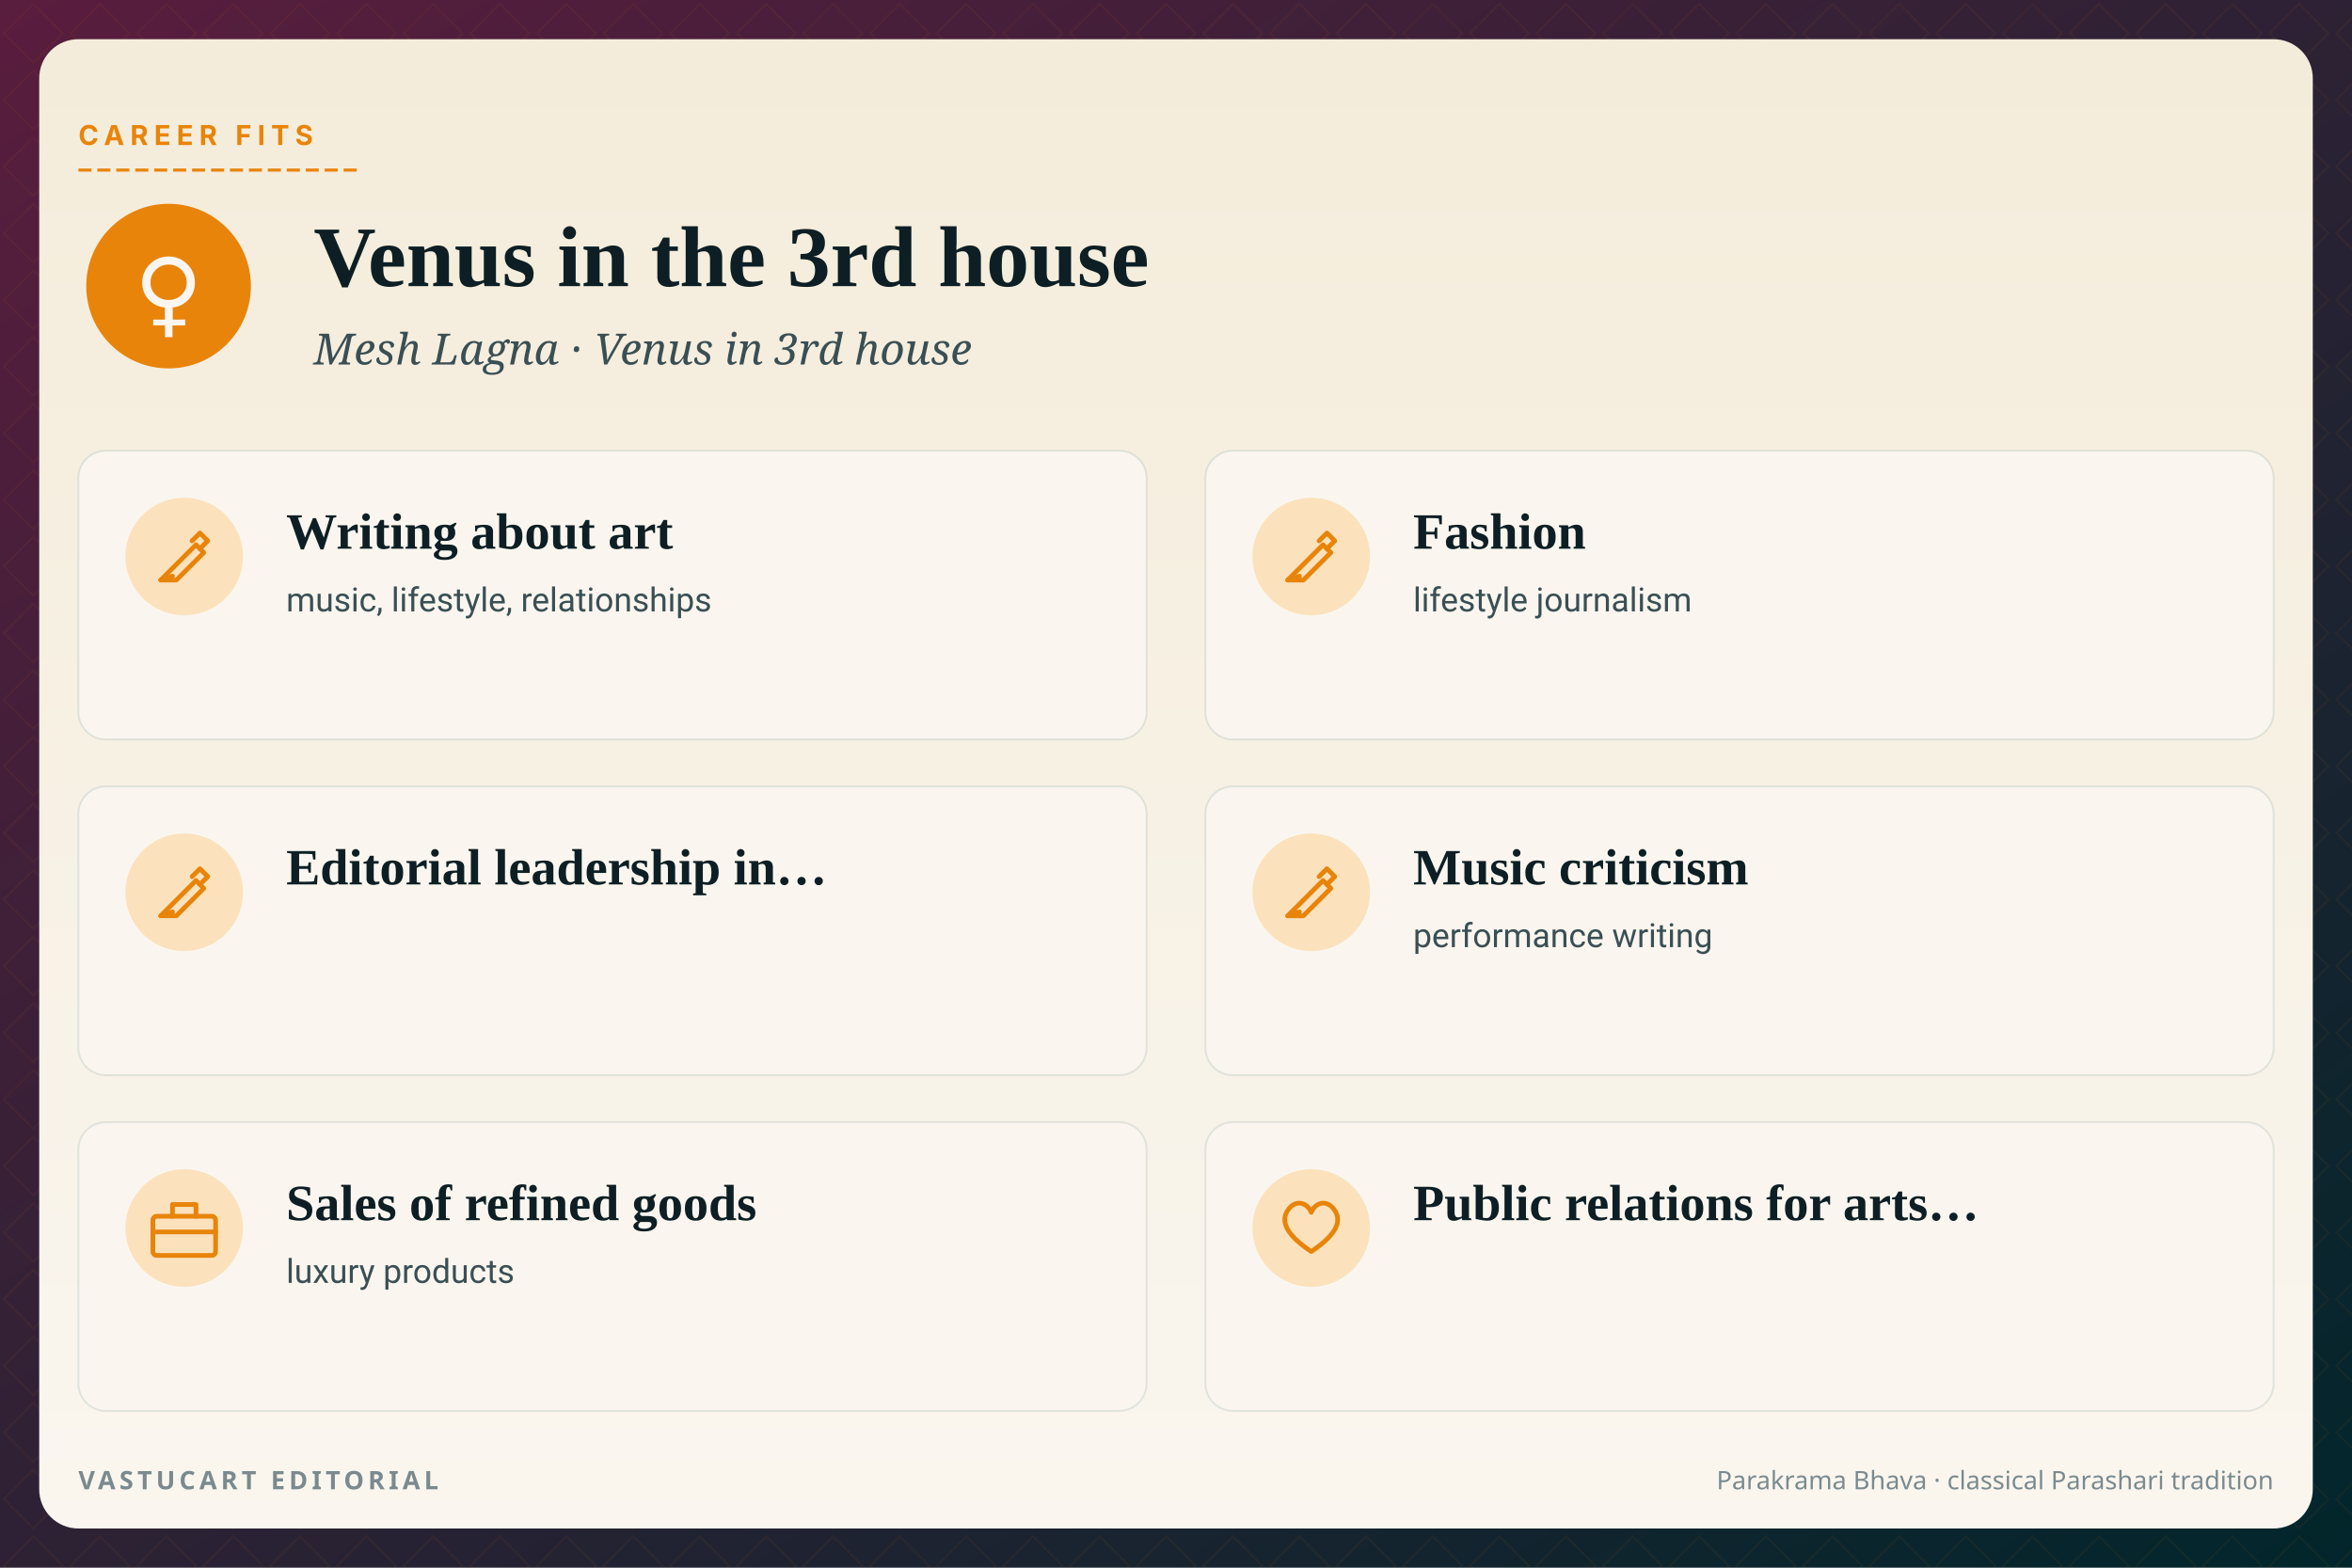
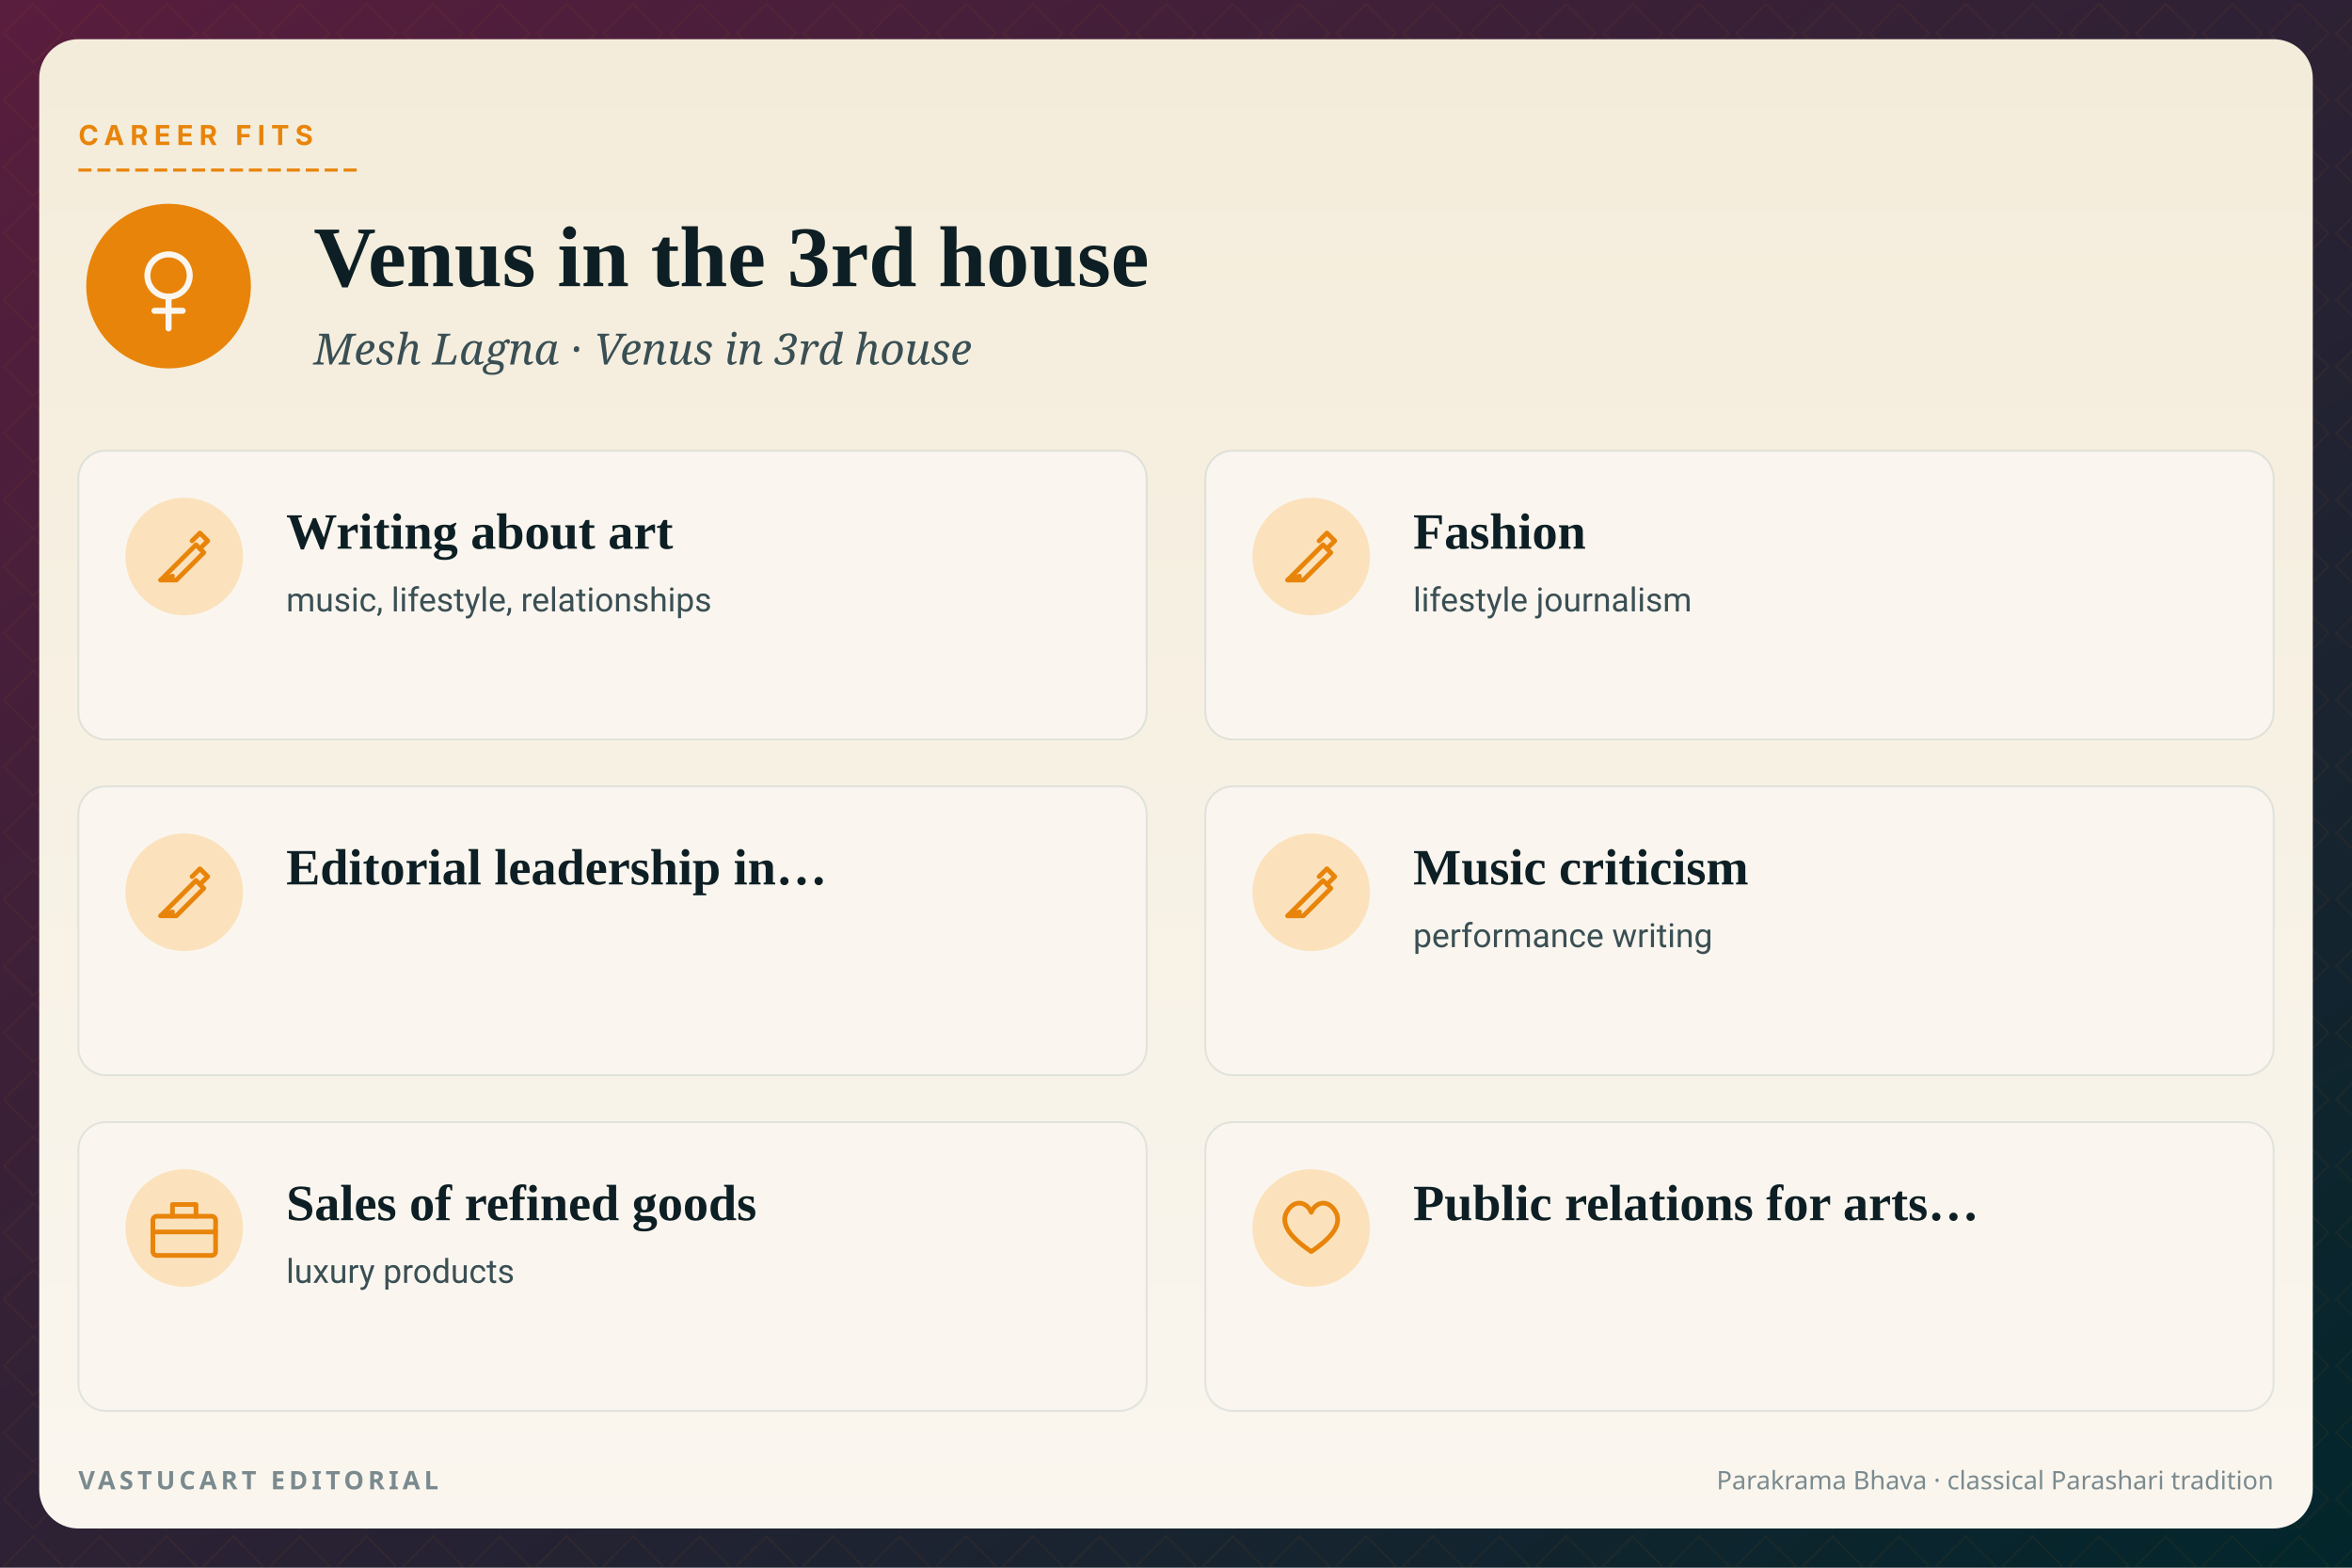
<svg xmlns="http://www.w3.org/2000/svg" viewBox="0 0 1200 800" role="img" aria-label="Venus in 3th house career fits for Mesh Lagna">
  <defs>
    <linearGradient id="bg" x1="0" y1="0" x2="1" y2="1">
      <stop offset="0%" stop-color="#5a1d3e" />
      <stop offset="100%" stop-color="#01262b" />
    </linearGradient>
    <linearGradient id="cardBg" x1="0" y1="0" x2="0" y2="1">
      <stop offset="0%" stop-color="#F4ECDA" />
      <stop offset="100%" stop-color="#faf6ef" />
    </linearGradient>
    <pattern id="diamondPattern" x="0" y="0" width="34" height="34" patternUnits="userSpaceOnUse">
      <path d="M17 2 L32 17 L17 32 L2 17 Z" fill="none" stroke="#e8840a" stroke-opacity="0.06" stroke-width="1" />
    </pattern>
  </defs>
  <rect x="0" y="0" width="1200" height="800" fill="url(#bg)" />
  <rect x="0" y="0" width="1200" height="800" fill="url(#diamondPattern)" />
  <rect x="20" y="20" width="1160" height="760" rx="20" fill="url(#cardBg)" />
  <g>
    <text x="40" y="74" font-family="system-ui, -apple-system, sans-serif" font-size="14" font-weight="700" letter-spacing="3" fill="#e8840a">CAREER FITS</text>
    <text x="40" y="86" font-family="system-ui, -apple-system, sans-serif" font-size="14" font-weight="700" letter-spacing="3" fill="#e8840a">_______________</text>
    <circle cx="86" cy="146" r="42" fill="#e8840a" />
-     <text x="86" y="166" text-anchor="middle" font-family="Georgia, serif" font-size="48" font-weight="700" fill="#faf6ef">♀</text>
+     <g transform="translate(86 146)">
+       <g transform="scale(0.9)">
+         <circle cx="0" cy="-6" r="12" stroke="#faf6ef" stroke-width="3.4" stroke-linecap="round" stroke-linejoin="round" fill="none" />
+         <line x1="0" y1="6" x2="0" y2="24" stroke="#faf6ef" stroke-width="3.4" stroke-linecap="round" stroke-linejoin="round" fill="none" />
+         <line x1="-8" y1="14" x2="8" y2="14" stroke="#faf6ef" stroke-width="3.4" stroke-linecap="round" stroke-linejoin="round" fill="none" />
+       </g>
+     </g>
    <text x="160" y="146" font-family="Georgia, 'Times New Roman', serif" font-size="44" font-weight="700" fill="#0d1f24">Venus in the 3rd house</text>
    <text x="160" y="186" font-family="Georgia, serif" font-style="italic" font-size="22" fill="#3a4f54">Mesh Lagna · Venus in 3rd house</text>
  </g>
  <g>
    <rect x="40" y="230" width="545" height="147.333" rx="14" fill="#faf6ef" stroke="rgba(1,63,71,0.10)" stroke-width="1" />
    <circle cx="94" cy="284" r="30" fill="#FBE2BD" />
    <g transform="translate(74 264)" color="#e8840a">
      <g fill="none" stroke="currentColor" stroke-width="2.4" stroke-linecap="round" stroke-linejoin="round">
        <path d="M8 32 L12 28 L26 14 L30 18 L16 32 Z" />
        <path d="M24 12 L28 8 L32 12 L28 16" />
        <path d="M8 32 L14 30" />
      </g>
    </g>
    <text x="146" y="280" font-family="Georgia, 'Times New Roman', serif" font-size="26" font-weight="700" fill="#0d1f24">Writing about art</text>
    <text x="146" y="312" font-family="system-ui, -apple-system, 'Segoe UI', Roboto, sans-serif" font-size="17" fill="#3a4f54">music, lifestyle, relationships</text>
  </g>
  <g>
    <rect x="615" y="230" width="545" height="147.333" rx="14" fill="#faf6ef" stroke="rgba(1,63,71,0.10)" stroke-width="1" />
    <circle cx="669" cy="284" r="30" fill="#FBE2BD" />
    <g transform="translate(649 264)" color="#e8840a">
      <g fill="none" stroke="currentColor" stroke-width="2.4" stroke-linecap="round" stroke-linejoin="round">
        <path d="M8 32 L12 28 L26 14 L30 18 L16 32 Z" />
        <path d="M24 12 L28 8 L32 12 L28 16" />
        <path d="M8 32 L14 30" />
      </g>
    </g>
    <text x="721" y="280" font-family="Georgia, 'Times New Roman', serif" font-size="26" font-weight="700" fill="#0d1f24">Fashion</text>
    <text x="721" y="312" font-family="system-ui, -apple-system, 'Segoe UI', Roboto, sans-serif" font-size="17" fill="#3a4f54">lifestyle journalism</text>
  </g>
  <g>
    <rect x="40" y="401.333" width="545" height="147.333" rx="14" fill="#faf6ef" stroke="rgba(1,63,71,0.10)" stroke-width="1" />
    <circle cx="94" cy="455.333" r="30" fill="#FBE2BD" />
    <g transform="translate(74 435.3333)" color="#e8840a">
      <g fill="none" stroke="currentColor" stroke-width="2.4" stroke-linecap="round" stroke-linejoin="round">
        <path d="M8 32 L12 28 L26 14 L30 18 L16 32 Z" />
        <path d="M24 12 L28 8 L32 12 L28 16" />
        <path d="M8 32 L14 30" />
      </g>
    </g>
    <text x="146" y="451.333" font-family="Georgia, 'Times New Roman', serif" font-size="26" font-weight="700" fill="#0d1f24">Editorial leadership in…</text>
  </g>
  <g>
    <rect x="615" y="401.333" width="545" height="147.333" rx="14" fill="#faf6ef" stroke="rgba(1,63,71,0.10)" stroke-width="1" />
    <circle cx="669" cy="455.333" r="30" fill="#FBE2BD" />
    <g transform="translate(649 435.3333)" color="#e8840a">
      <g fill="none" stroke="currentColor" stroke-width="2.4" stroke-linecap="round" stroke-linejoin="round">
        <path d="M8 32 L12 28 L26 14 L30 18 L16 32 Z" />
        <path d="M24 12 L28 8 L32 12 L28 16" />
        <path d="M8 32 L14 30" />
      </g>
    </g>
    <text x="721" y="451.333" font-family="Georgia, 'Times New Roman', serif" font-size="26" font-weight="700" fill="#0d1f24">Music criticism</text>
    <text x="721" y="483.333" font-family="system-ui, -apple-system, 'Segoe UI', Roboto, sans-serif" font-size="17" fill="#3a4f54">performance writing</text>
  </g>
  <g>
    <rect x="40" y="572.667" width="545" height="147.333" rx="14" fill="#faf6ef" stroke="rgba(1,63,71,0.10)" stroke-width="1" />
    <circle cx="94" cy="626.667" r="30" fill="#FBE2BD" />
    <g transform="translate(74 606.6667)" color="#e8840a">
      <g fill="none" stroke="currentColor" stroke-width="2.4" stroke-linecap="round" stroke-linejoin="round">
        <rect x="4" y="14" width="32" height="20" rx="2" />
        <path d="M14 14 V8 H26 V14" />
        <path d="M4 22 L36 22" />
      </g>
    </g>
    <text x="146" y="622.667" font-family="Georgia, 'Times New Roman', serif" font-size="26" font-weight="700" fill="#0d1f24">Sales of refined goods</text>
    <text x="146" y="654.667" font-family="system-ui, -apple-system, 'Segoe UI', Roboto, sans-serif" font-size="17" fill="#3a4f54">luxury products</text>
  </g>
  <g>
    <rect x="615" y="572.667" width="545" height="147.333" rx="14" fill="#faf6ef" stroke="rgba(1,63,71,0.10)" stroke-width="1" />
    <circle cx="669" cy="626.667" r="30" fill="#FBE2BD" />
    <g transform="translate(649 606.6667)" color="#e8840a">
      <g fill="none" stroke="currentColor" stroke-width="2.4" stroke-linecap="round" stroke-linejoin="round">
        <path d="M20 32 C8 24 4 17 8 11 C12 5 18 7 20 12 C22 7 28 5 32 11 C36 17 32 24 20 32 Z" />
      </g>
    </g>
    <text x="721" y="622.667" font-family="Georgia, 'Times New Roman', serif" font-size="26" font-weight="700" fill="#0d1f24">Public relations for arts…</text>
  </g>
  <text x="40" y="760" font-family="system-ui, sans-serif" font-size="13" font-weight="600" letter-spacing="2" fill="#7a8a8f">VASTUCART EDITORIAL</text>
  <text x="1160" y="760" text-anchor="end" font-family="system-ui, sans-serif" font-size="13" fill="#7a8a8f">Parakrama Bhava · classical Parashari tradition</text>
</svg>
